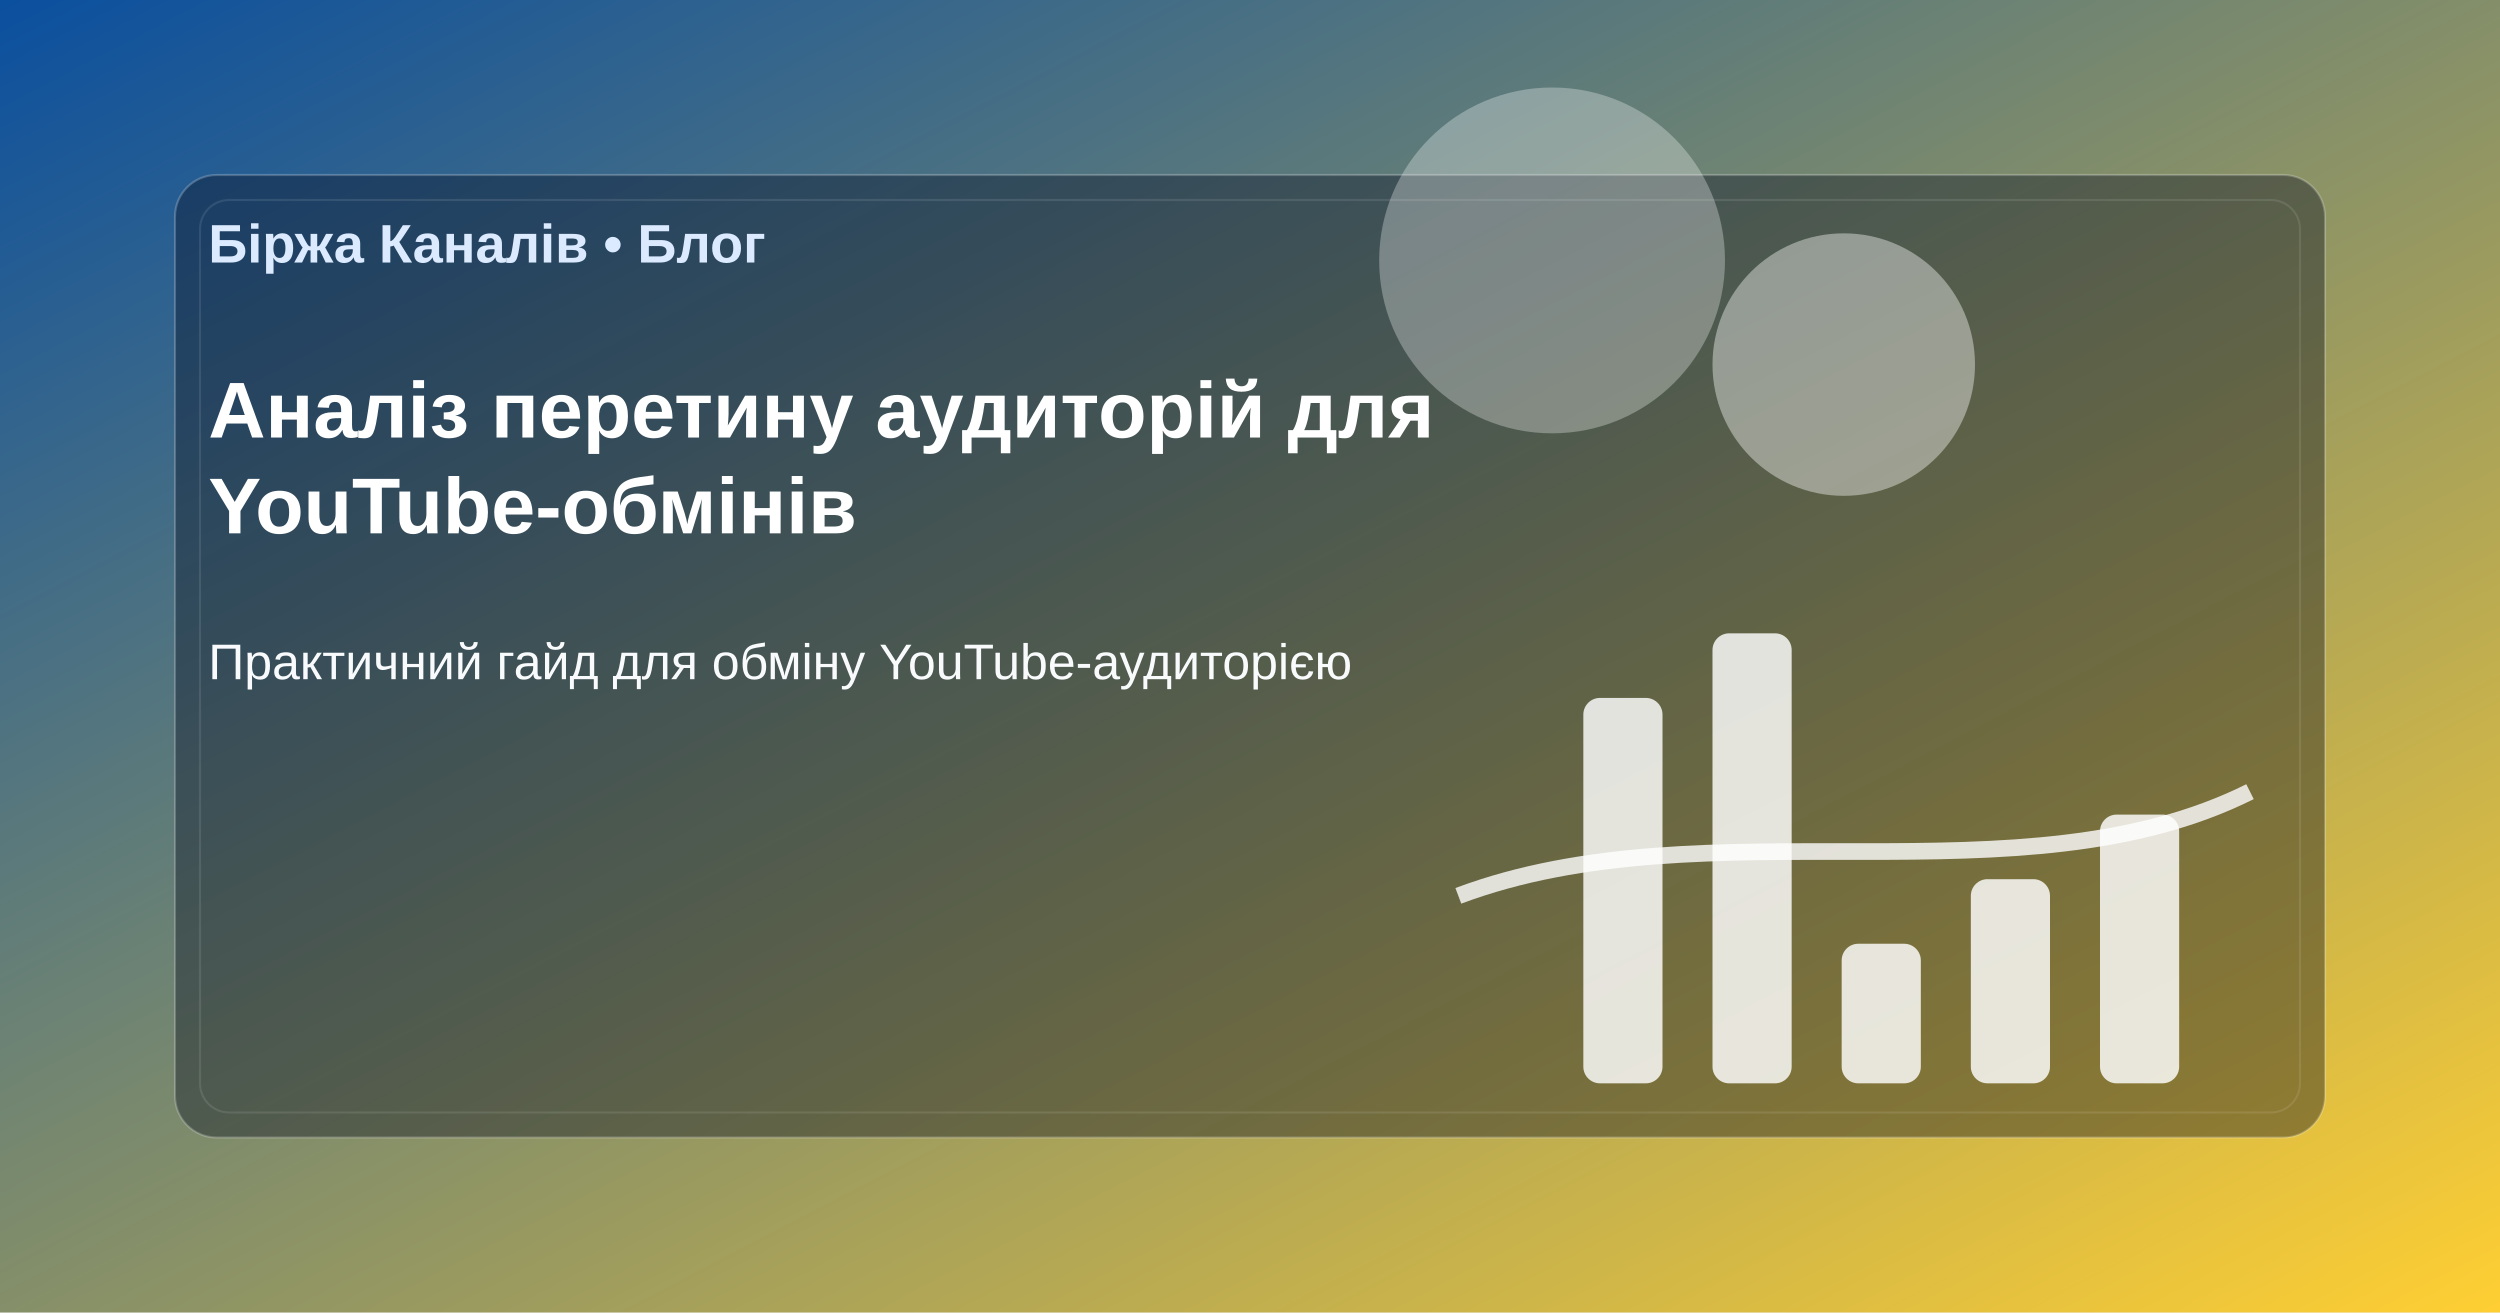
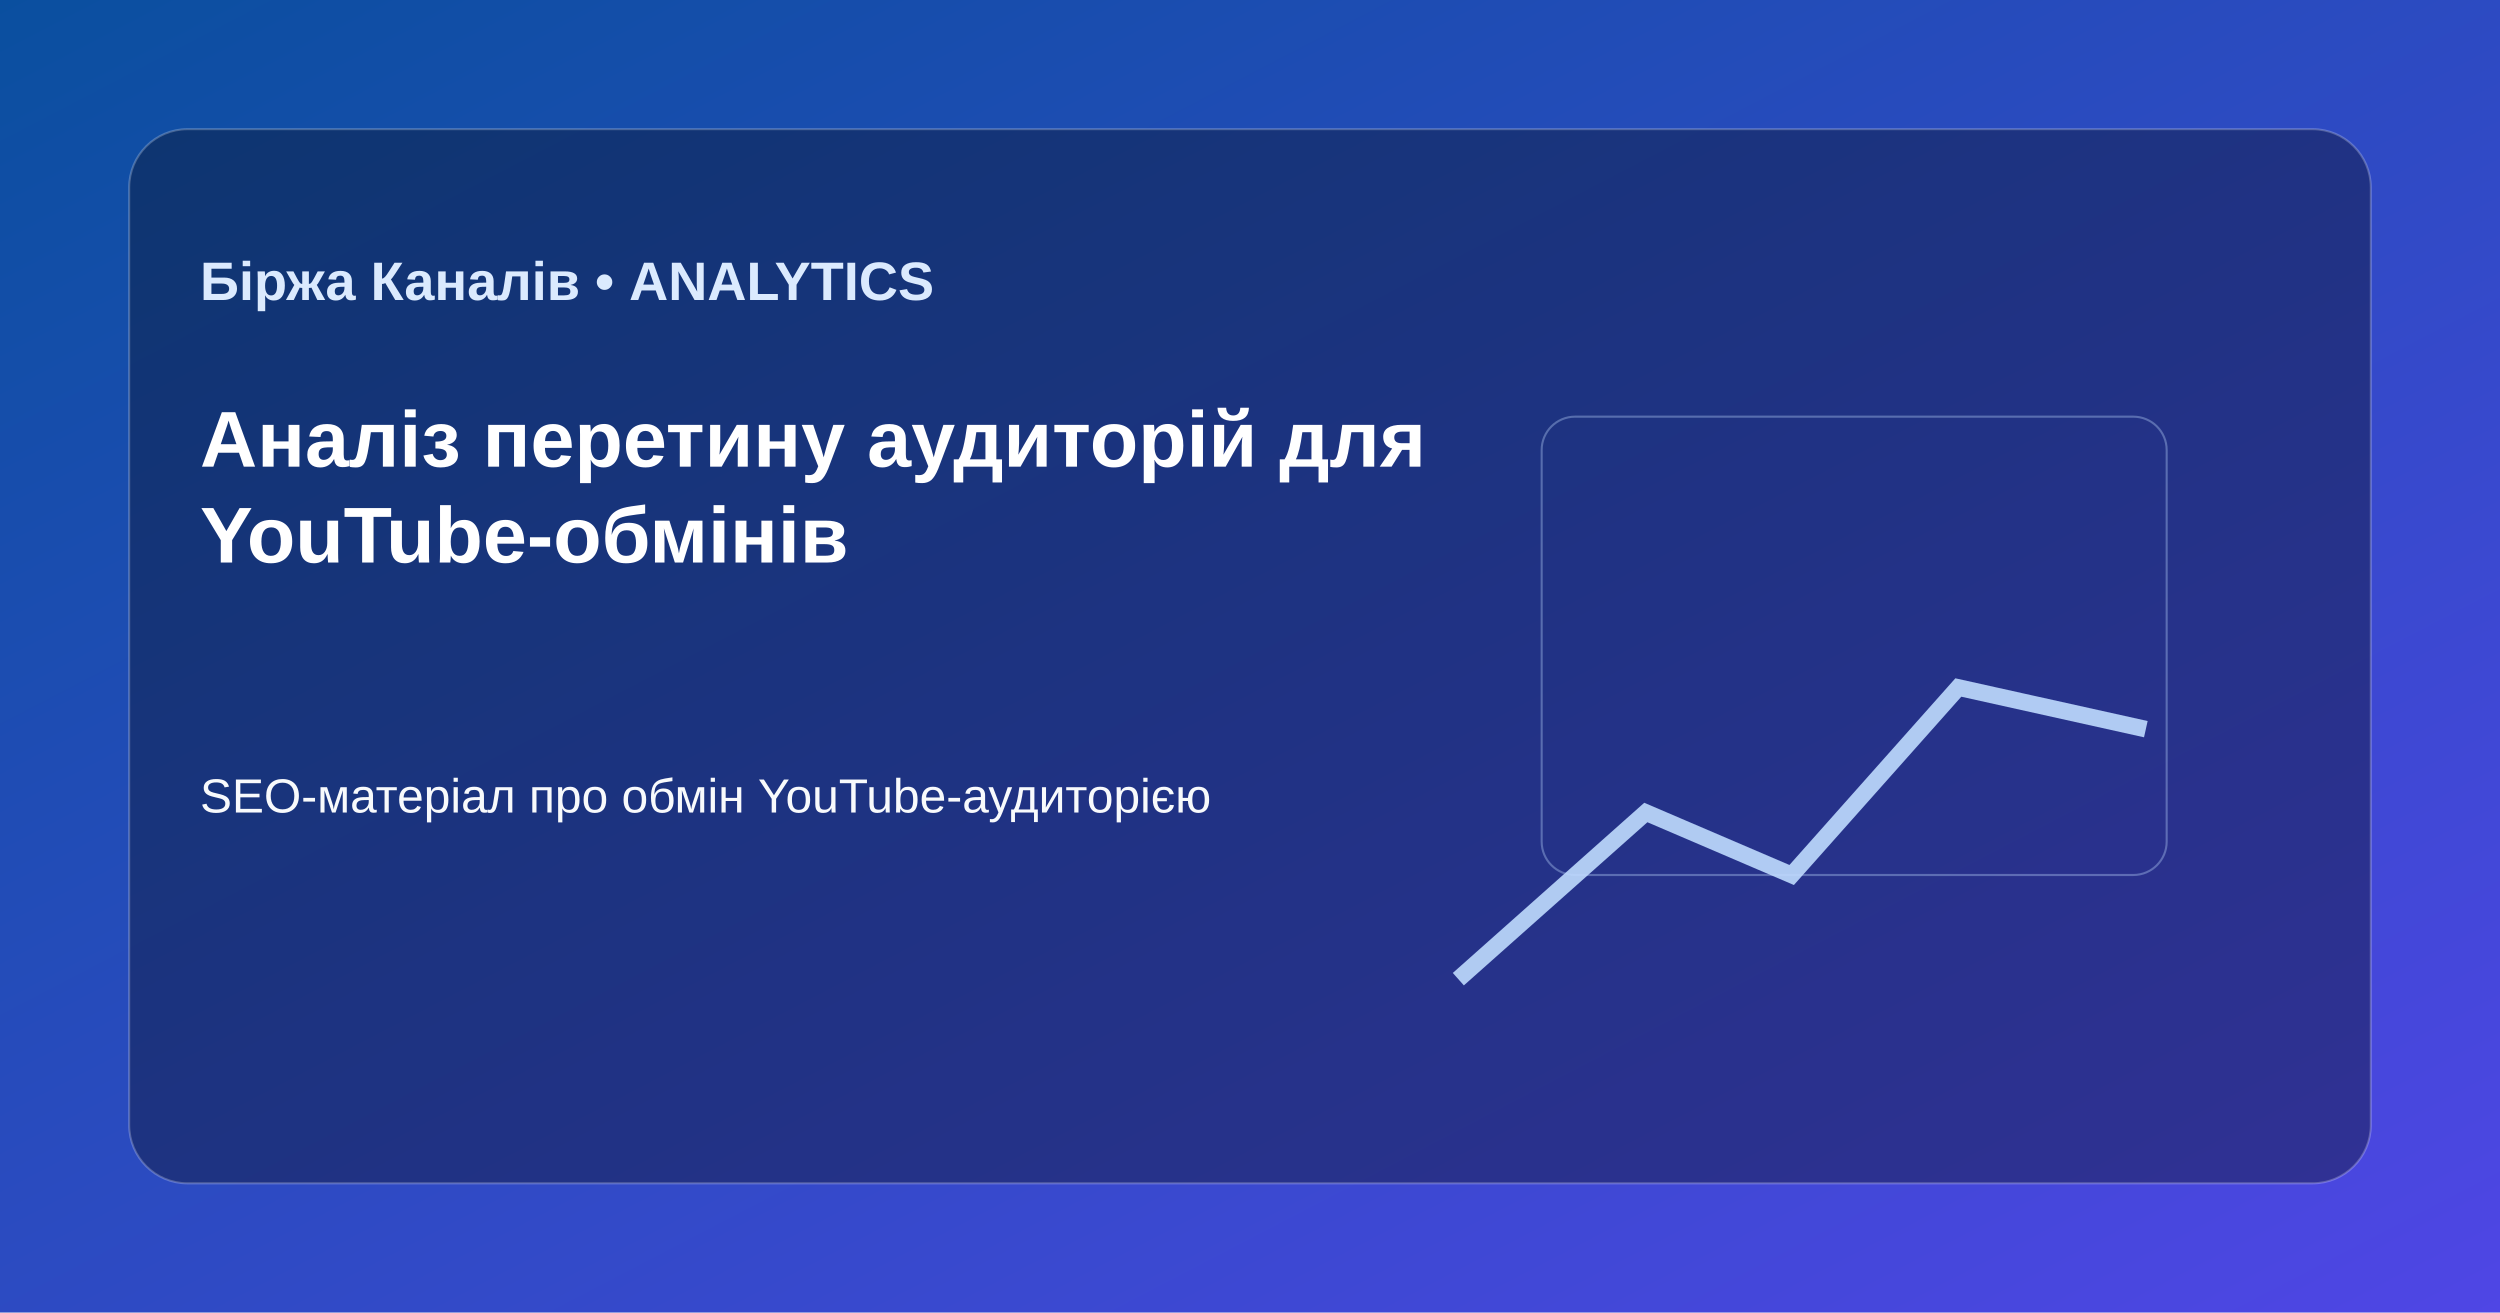
<svg xmlns="http://www.w3.org/2000/svg" width="1200" height="630" viewBox="0 0 1200 630" role="img" aria-label="Аналіз перетину аудиторій для YouTube-обмінів">
  <defs>
-     <linearGradient id="bg-2" x1="0" y1="0" x2="1" y2="1">
+     <linearGradient id="cover-2" x1="0" y1="0" x2="1" y2="1">
      <stop offset="0%" stop-color="#0a4f9f" />
-       <stop offset="100%" stop-color="#ffcf33" />
+       <stop offset="100%" stop-color="#4f46e5" />
    </linearGradient>
  </defs>
-   <rect width="1200" height="630" fill="url(#bg-2)" />
-   <rect x="84" y="84" width="1032" height="462" rx="20" fill="rgba(7,12,30,.38)" stroke="rgba(255,255,255,.22)" />
-   <rect x="96" y="96" width="1008" height="438" rx="14" fill="none" stroke="rgba(255,255,255,.10)" />
-   <circle cx="745" cy="125" r="83" fill="#ffffff" opacity="0.30" />
-   <circle cx="885" cy="175" r="63" fill="#ffffff" opacity="0.40" />
-   <path d="M700 430 C820 385, 970 435, 1080 380" stroke="#ffffff" stroke-width="8" fill="none" opacity="0.8" />
-   <rect x="760" y="335" width="38" height="185" rx="8" fill="#ffffff" opacity="0.82" />
-   <rect x="822" y="304" width="38" height="216" rx="8" fill="#ffffff" opacity="0.82" />
-   <rect x="884" y="453" width="38" height="67" rx="8" fill="#ffffff" opacity="0.82" />
-   <rect x="946" y="422" width="38" height="98" rx="8" fill="#ffffff" opacity="0.82" />
-   <rect x="1008" y="391" width="38" height="129" rx="8" fill="#ffffff" opacity="0.82" />
-   <text x="100" y="126" fill="#dbeafe" font-size="26" font-weight="700" font-family="Segoe UI, Arial, sans-serif">Біржа Каналів • Блог</text>
-   <text x="100" y="210" fill="#ffffff" font-size="38" font-weight="800" font-family="Segoe UI, Arial, sans-serif">Аналіз перетину аудиторій для</text>
-   <text x="100" y="256" fill="#ffffff" font-size="38" font-weight="800" font-family="Segoe UI, Arial, sans-serif">YouTube-обмінів</text>
-   <text x="100" y="326" fill="#f8fafc" font-size="24" font-weight="500" font-family="Segoe UI, Arial, sans-serif">Практичний гайд для обміну YouTube-аудиторією</text>
+   <rect width="1200" height="630" fill="url(#cover-2)" />
+   <rect x="62" y="62" width="1076" height="506" rx="28" fill="rgba(10,16,35,0.40)" stroke="rgba(255,255,255,0.24)" />
+   <polyline points="700,470 790,390 860,420 940,330 1030,350" fill="none" stroke="#bfdbfe" stroke-width="8" opacity="0.9" />
+   <rect x="740" y="200" width="300" height="220" rx="16" fill="none" stroke="#bfdbfe" opacity="0.35" />
+   <text x="96" y="144" fill="#dbeafe" font-size="26" font-weight="700" font-family="Segoe UI, Arial, sans-serif">Біржа Каналів • ANALYTICS</text>
+   <text x="96" y="224" fill="#ffffff" font-size="38" font-weight="800" font-family="Segoe UI, Arial, sans-serif">Аналіз перетину аудиторій для</text>
+   <text x="96" y="270" fill="#ffffff" font-size="38" font-weight="800" font-family="Segoe UI, Arial, sans-serif">YouTube-обмінів</text>
+   <text x="96" y="390" fill="#f8fafc" font-size="23" font-weight="500" font-family="Segoe UI, Arial, sans-serif">SEO-матеріал про обмін YouTube-аудиторією</text>
</svg>
